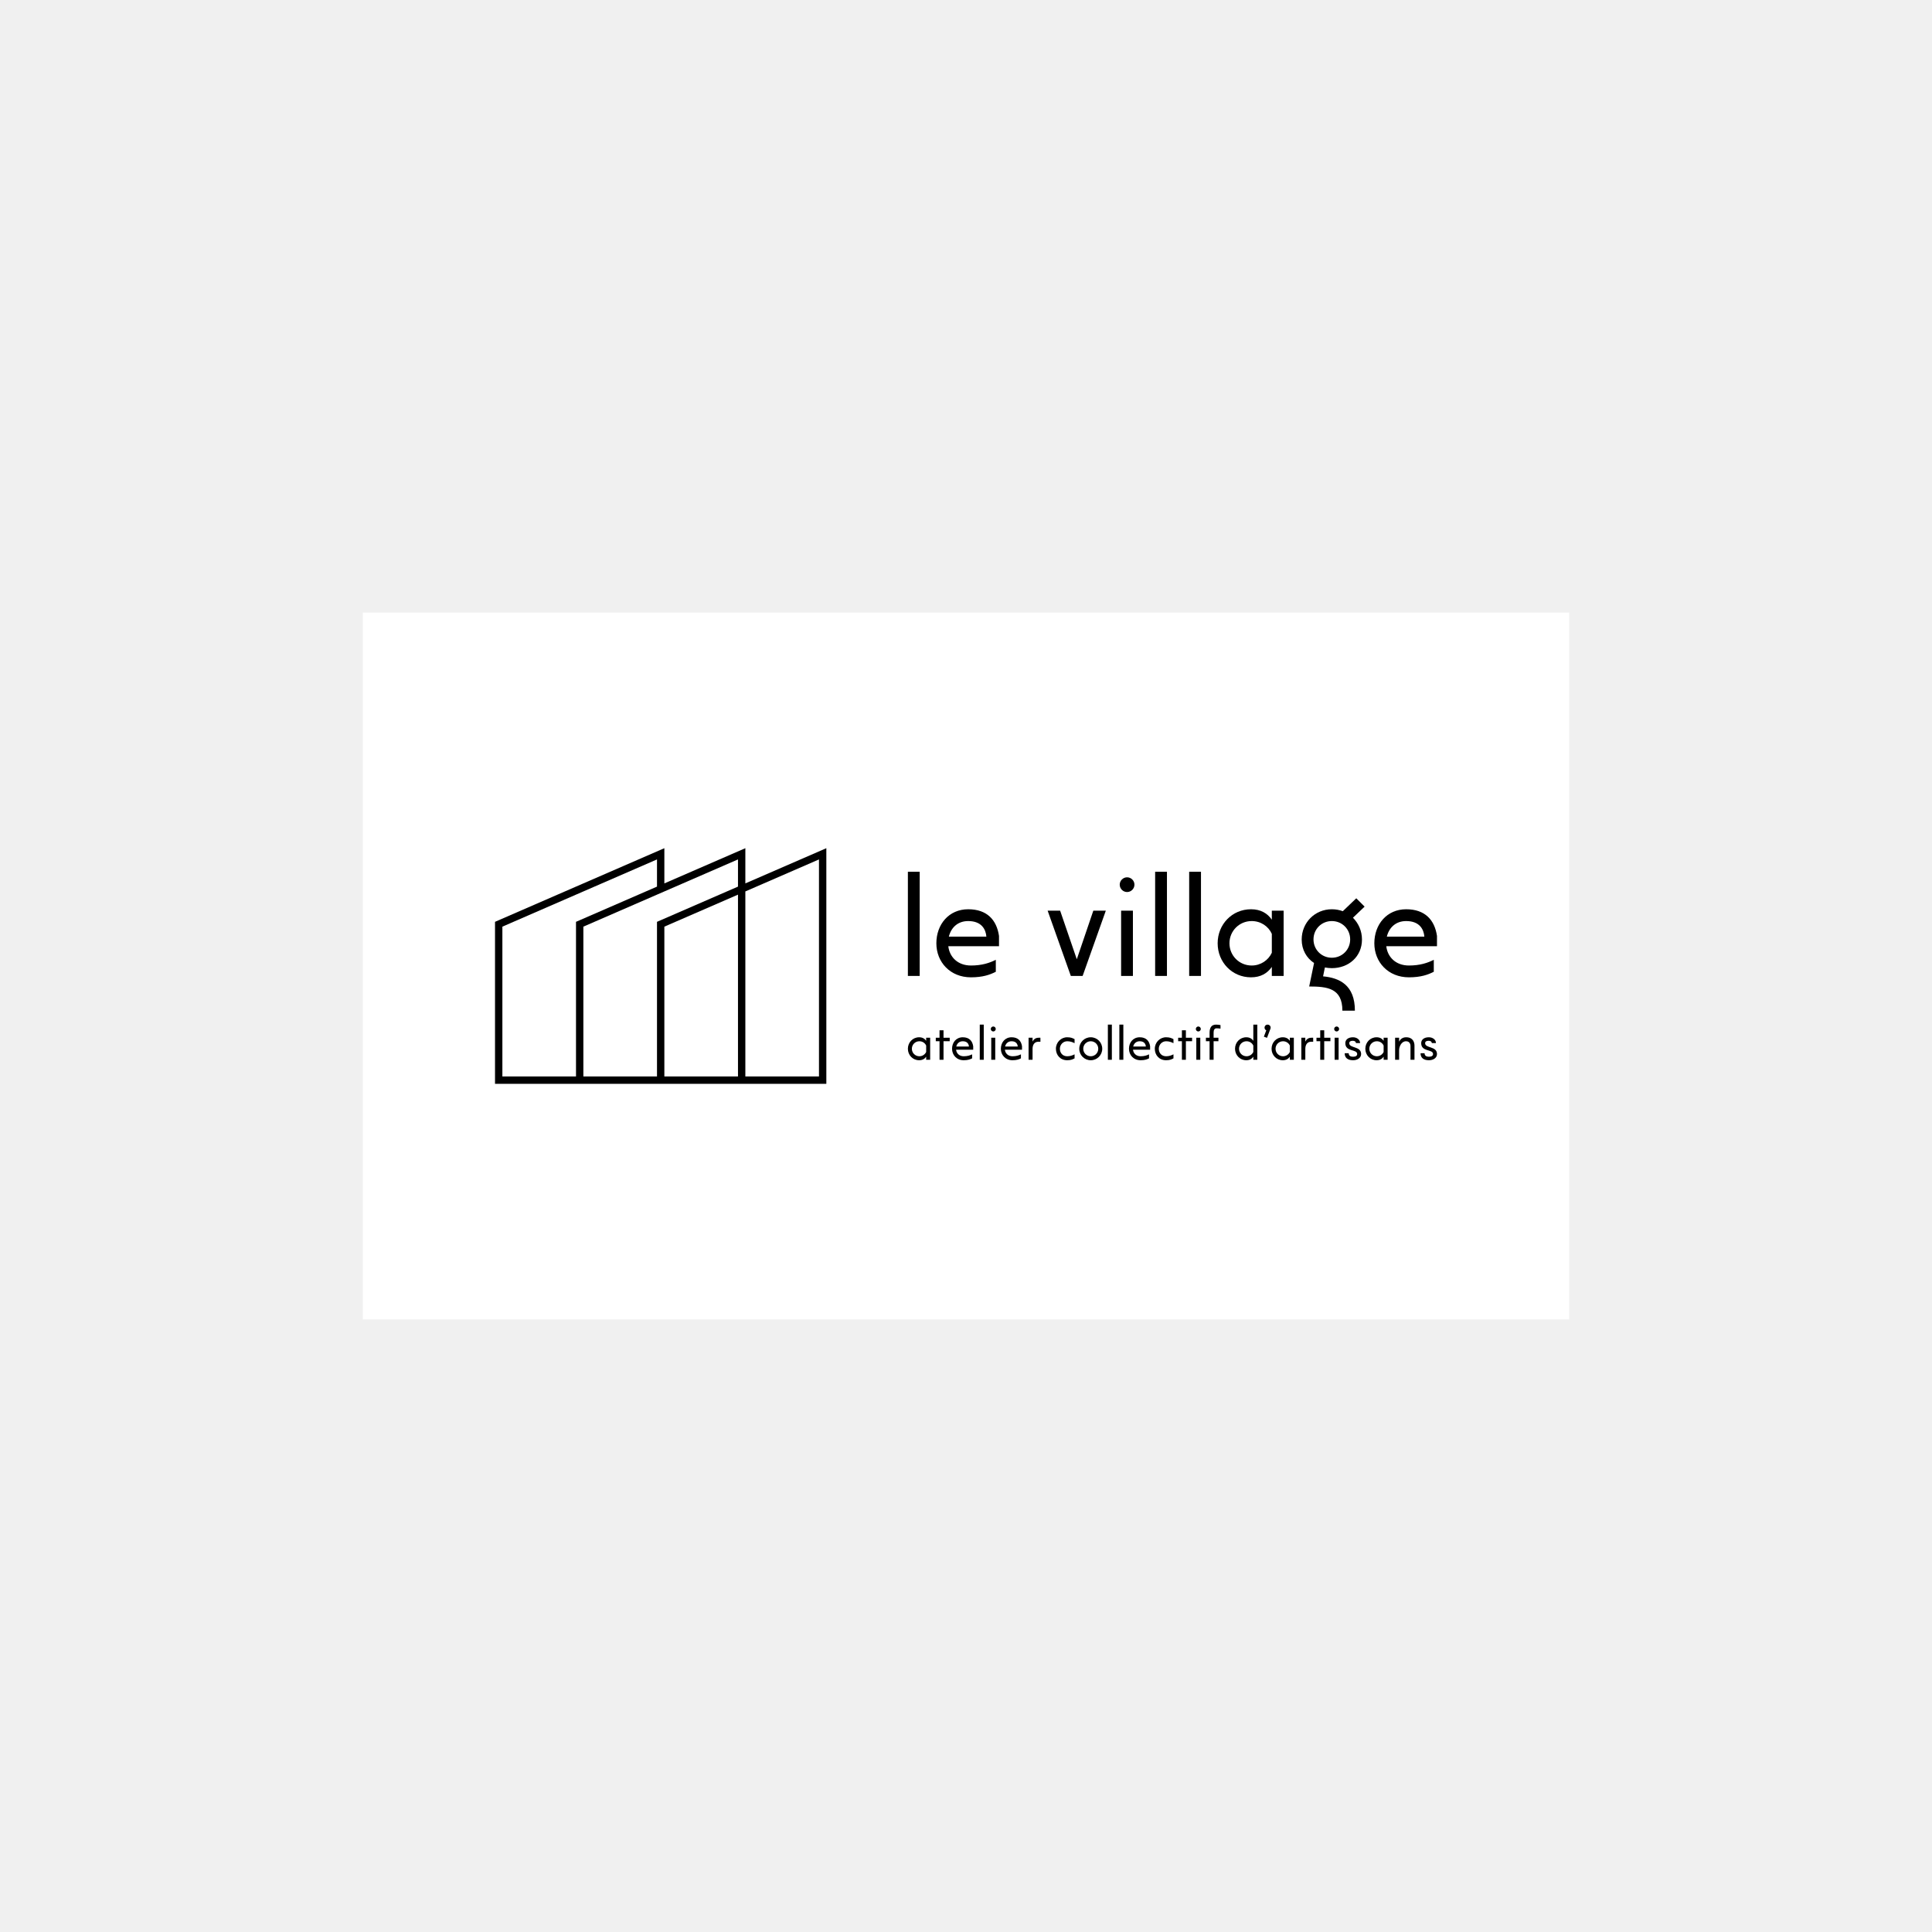
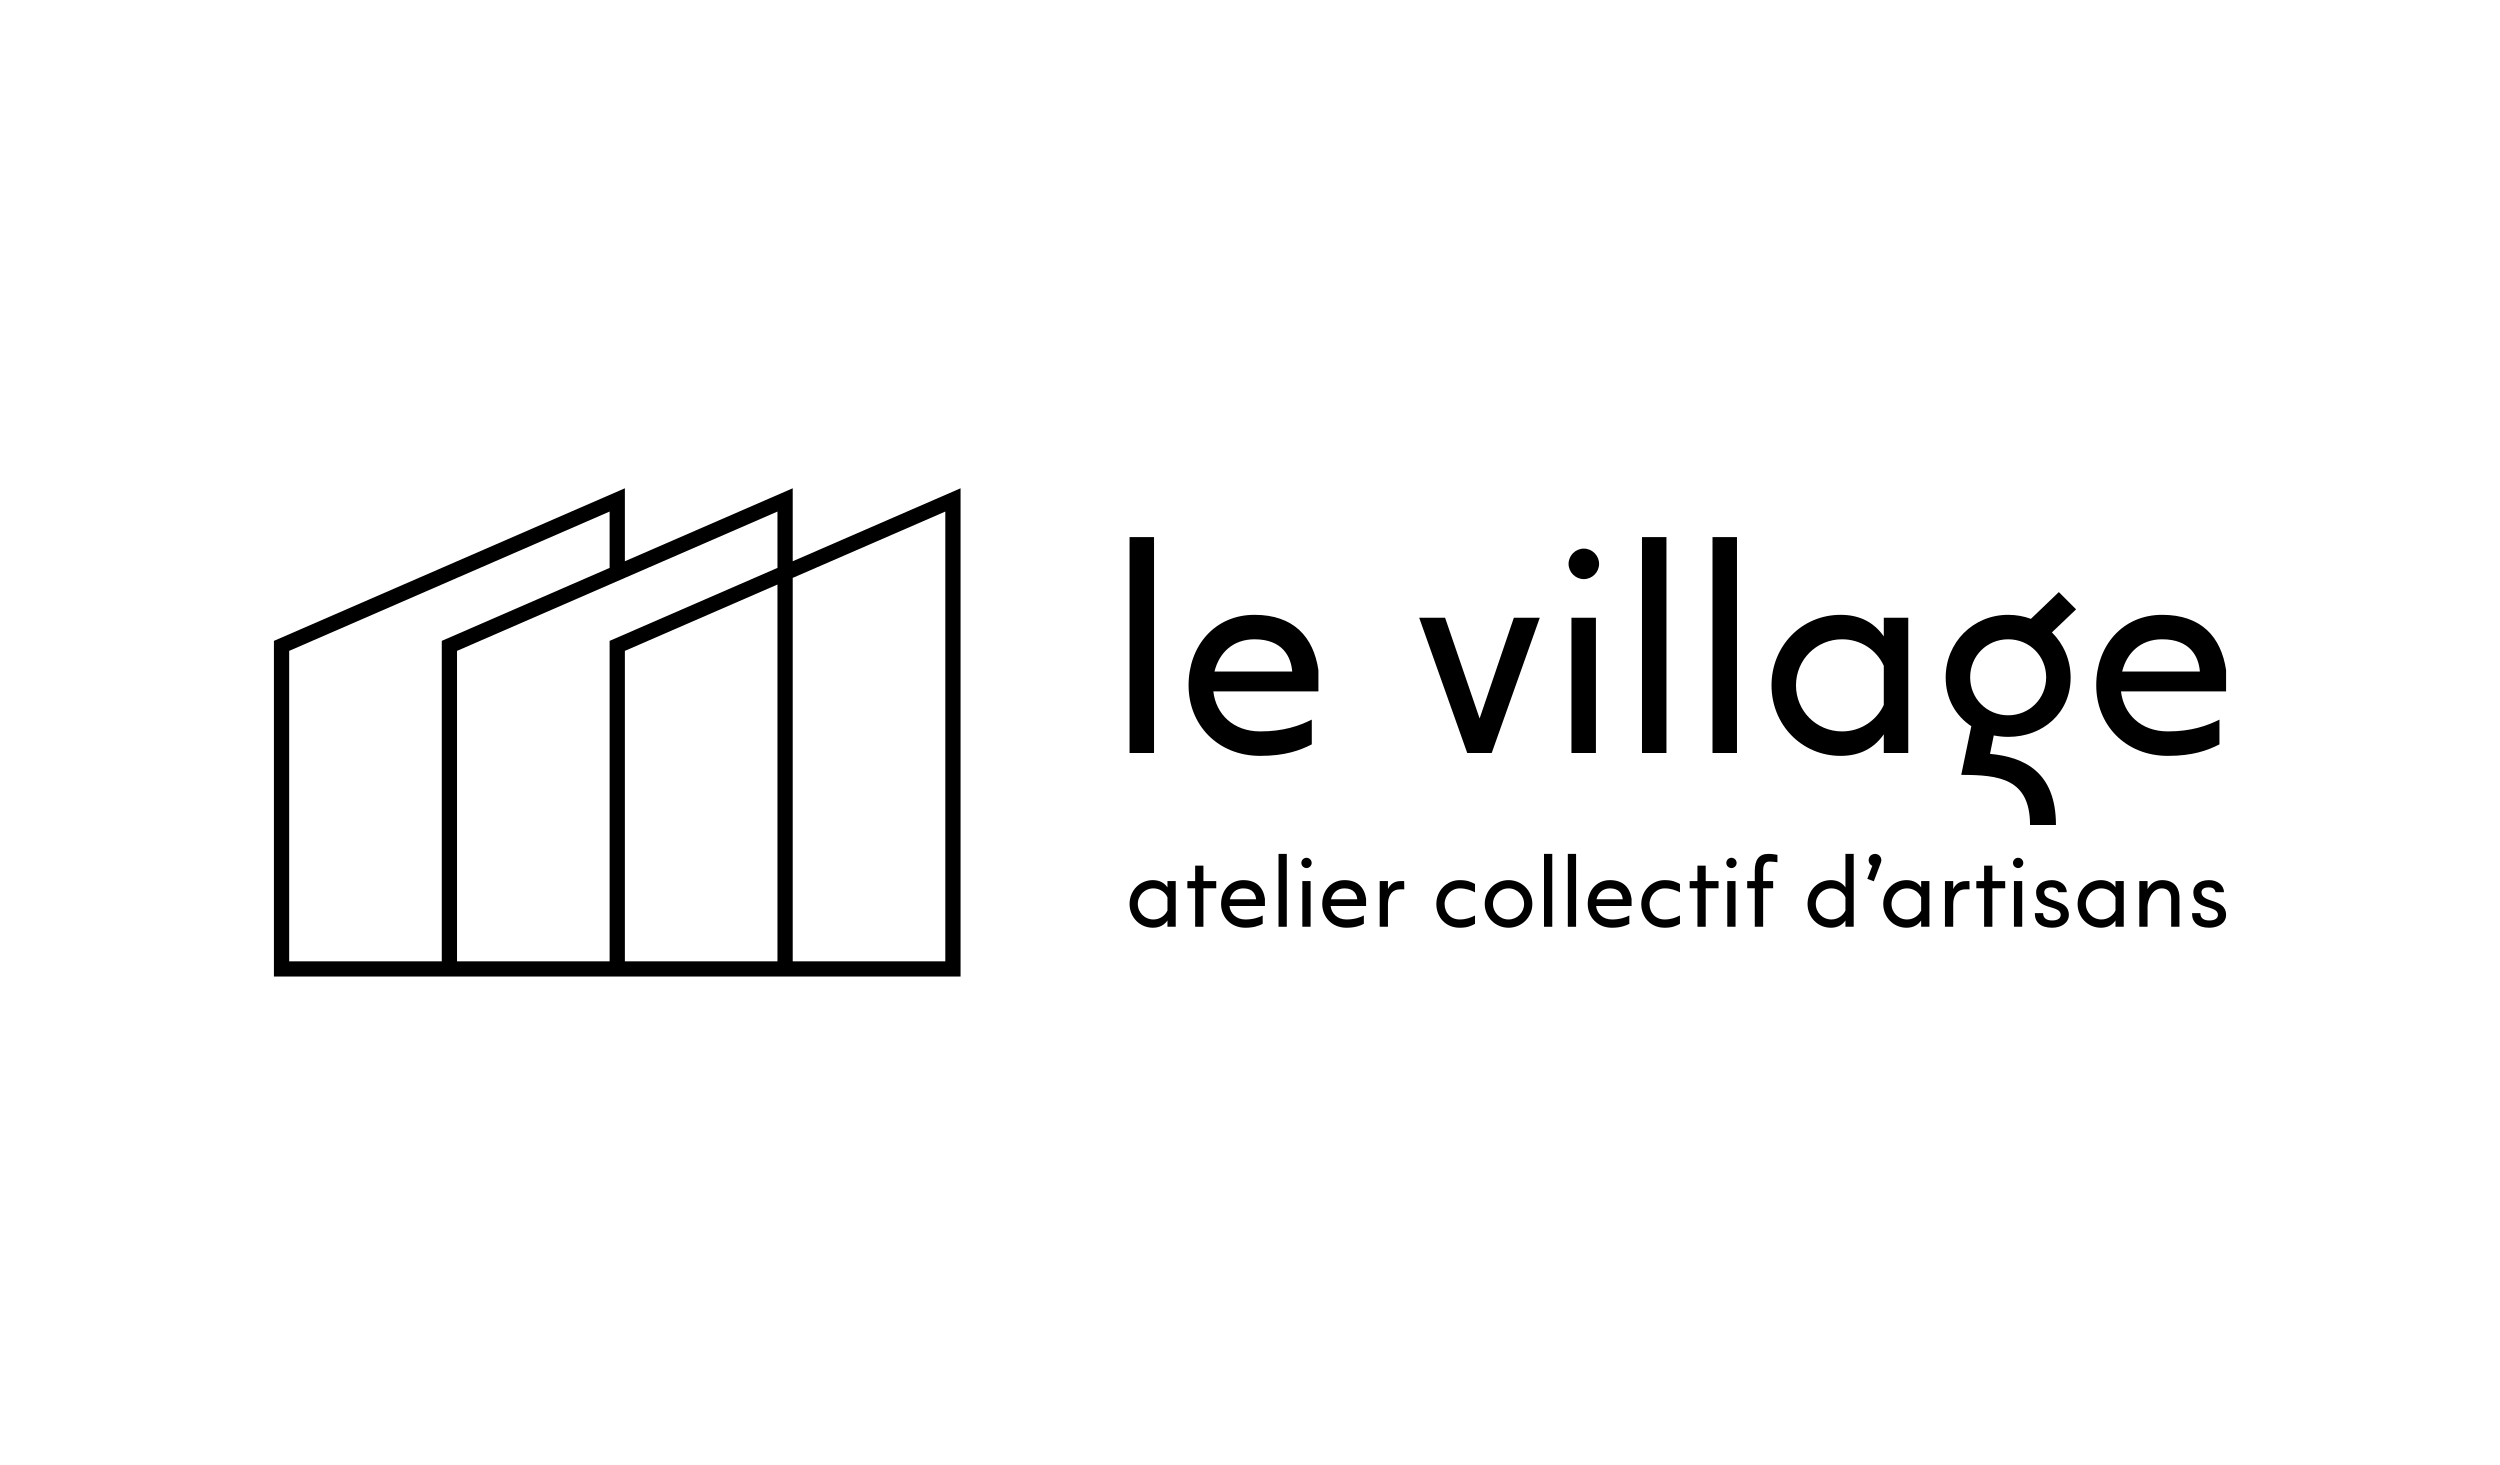
- <svg xmlns="http://www.w3.org/2000/svg" width="100%" height="100%" viewBox="0 0 1640 1640" version="1.1" xml:space="preserve" style="fill-rule:evenodd;clip-rule:evenodd;stroke-linejoin:round;stroke-miterlimit:2;">
-   <g id="banner-wb-light" transform="matrix(1,0,0,1,564,564)">
-     <g id="_1024x600" transform="matrix(2.08634,0,0,1.23343,-300.206,-75.5154)">
-       <rect x="21.188" y="25.551" width="490.812" height="486.449" style="fill:white;" />
-     </g>
-     <g transform="matrix(0.78125,0,0,0.78125,-203.177,115.375)">
-       <g transform="matrix(1.59692,0,0,1.59692,403.236,-458.966)">
-         <g transform="matrix(0.382843,0,0,0.382843,91.9001,-273.495)">
-           <g transform="matrix(83.3333,0,0,83.3333,-44.8651,1926.18)">
-             <path d="M0.04,-0.235C0.04,-0.099 0.144,0.01 0.28,0.01C0.35,0.01 0.398,-0.019 0.43,-0.065L0.43,-0L0.515,-0L0.515,-0.47L0.43,-0.47L0.43,-0.405C0.398,-0.451 0.35,-0.48 0.28,-0.48C0.144,-0.48 0.04,-0.371 0.04,-0.235ZM0.285,-0.395C0.35,-0.395 0.405,-0.358 0.43,-0.303L0.43,-0.167C0.405,-0.113 0.35,-0.075 0.285,-0.075C0.196,-0.075 0.125,-0.146 0.125,-0.235C0.125,-0.324 0.196,-0.395 0.285,-0.395Z" style="fill-rule:nonzero;" />
+ <svg xmlns="http://www.w3.org/2000/svg" width="100%" height="100%" viewBox="0 0 1024 600" version="1.1" xml:space="preserve" style="fill-rule:evenodd;clip-rule:evenodd;stroke-linejoin:round;stroke-miterlimit:2;">
+   <g transform="matrix(1,0,0,1,-308,-520)">
+     <g id="banner-wb-light" transform="matrix(1,0,0,1,564,564)">
+       <g id="_1024x600" transform="matrix(2.08634,0,0,1.23343,-300.206,-75.5154)">
+         <rect x="21.188" y="25.551" width="490.812" height="486.449" style="fill:white;" />
+       </g>
+       <g transform="matrix(0.78125,0,0,0.78125,-203.177,115.375)">
+         <g transform="matrix(1.59692,0,0,1.59692,403.236,-458.966)">
+           <g transform="matrix(0.382843,0,0,0.382843,91.9001,-273.495)">
+             <g transform="matrix(83.3333,0,0,83.3333,-44.8651,1926.18)">
+               <path d="M0.04,-0.235C0.04,-0.099 0.144,0.01 0.28,0.01C0.35,0.01 0.398,-0.019 0.43,-0.065L0.43,-0L0.515,-0L0.515,-0.47L0.43,-0.47L0.43,-0.405C0.398,-0.451 0.35,-0.48 0.28,-0.48C0.144,-0.48 0.04,-0.371 0.04,-0.235ZM0.285,-0.395C0.35,-0.395 0.405,-0.358 0.43,-0.303L0.43,-0.167C0.405,-0.113 0.35,-0.075 0.285,-0.075C0.196,-0.075 0.125,-0.146 0.125,-0.235C0.125,-0.324 0.196,-0.395 0.285,-0.395Z" style="fill-rule:nonzero;" />
+             </g>
+             <g transform="matrix(83.3333,0,0,83.3333,4.71824,1926.18)">
+               <path d="M0.04,-0.47L0.04,-0.396L0.12,-0.396L0.12,-0L0.205,-0L0.205,-0.396L0.337,-0.396L0.337,-0.47L0.205,-0.47L0.205,-0.629L0.12,-0.629L0.12,-0.47L0.04,-0.47Z" style="fill-rule:nonzero;" />
+             </g>
+             <g transform="matrix(83.3333,0,0,83.3333,33.6349,1926.18)">
+               <path d="M0.04,-0.235C0.04,-0.099 0.14,0.01 0.289,0.01C0.375,0.01 0.427,-0.009 0.468,-0.03L0.468,-0.116C0.424,-0.094 0.369,-0.075 0.289,-0.075C0.195,-0.075 0.135,-0.135 0.126,-0.214L0.491,-0.214L0.491,-0.288C0.474,-0.403 0.405,-0.48 0.269,-0.48C0.13,-0.48 0.04,-0.371 0.04,-0.235ZM0.269,-0.395C0.367,-0.395 0.396,-0.334 0.4,-0.283L0.13,-0.283C0.146,-0.348 0.194,-0.395 0.269,-0.395Z" style="fill-rule:nonzero;" />
+             </g>
+             <g transform="matrix(83.3333,0,0,83.3333,79.5516,1926.18)">
+               <rect x="0.08" y="-0.75" width="0.085" height="0.75" style="fill-rule:nonzero;" />
+             </g>
+             <g transform="matrix(83.3333,0,0,83.3333,99.9682,1926.18)">
+               <path d="M0.08,-0L0.165,-0L0.165,-0.47L0.08,-0.47L0.08,-0ZM0.07,-0.657C0.07,-0.628 0.094,-0.604 0.123,-0.604C0.152,-0.604 0.176,-0.628 0.176,-0.657C0.176,-0.686 0.152,-0.71 0.123,-0.71C0.094,-0.71 0.07,-0.686 0.07,-0.657Z" style="fill-rule:nonzero;" />
+             </g>
+             <g transform="matrix(83.3333,0,0,83.3333,120.385,1926.18)">
+               <path d="M0.04,-0.235C0.04,-0.099 0.14,0.01 0.289,0.01C0.375,0.01 0.427,-0.009 0.468,-0.03L0.468,-0.116C0.424,-0.094 0.369,-0.075 0.289,-0.075C0.195,-0.075 0.135,-0.135 0.126,-0.214L0.491,-0.214L0.491,-0.288C0.474,-0.403 0.405,-0.48 0.269,-0.48C0.13,-0.48 0.04,-0.371 0.04,-0.235ZM0.269,-0.395C0.367,-0.395 0.396,-0.334 0.4,-0.283L0.13,-0.283C0.146,-0.348 0.194,-0.395 0.269,-0.395Z" style="fill-rule:nonzero;" />
+             </g>
+             <g transform="matrix(83.3333,0,0,83.3333,166.302,1926.18)">
+               <path d="M0.165,-0L0.165,-0.232C0.165,-0.307 0.195,-0.385 0.292,-0.385L0.333,-0.385L0.332,-0.47L0.295,-0.47C0.226,-0.47 0.187,-0.434 0.165,-0.388L0.165,-0.47L0.08,-0.47L0.08,-0L0.165,-0Z" style="fill-rule:nonzero;" />
+             </g>
+             <g transform="matrix(83.3333,0,0,83.3333,218.218,1926.18)">
+               <path d="M0.28,0.01C0.362,0.01 0.397,-0.009 0.438,-0.03L0.438,-0.116C0.394,-0.094 0.346,-0.075 0.281,-0.075C0.183,-0.075 0.125,-0.146 0.125,-0.235C0.125,-0.324 0.195,-0.395 0.281,-0.395C0.346,-0.395 0.394,-0.376 0.438,-0.354L0.438,-0.44C0.397,-0.461 0.362,-0.48 0.28,-0.48C0.148,-0.48 0.04,-0.371 0.04,-0.235C0.04,-0.099 0.135,0.01 0.28,0.01Z" style="fill-rule:nonzero;" />
+             </g>
+             <g transform="matrix(83.3333,0,0,83.3333,259.718,1926.18)">
+               <path d="M0.04,-0.235C0.04,-0.099 0.149,0.01 0.285,0.01C0.421,0.01 0.53,-0.099 0.53,-0.235C0.53,-0.371 0.421,-0.48 0.285,-0.48C0.149,-0.48 0.04,-0.371 0.04,-0.235ZM0.285,-0.395C0.374,-0.395 0.445,-0.324 0.445,-0.235C0.445,-0.146 0.374,-0.075 0.285,-0.075C0.196,-0.075 0.125,-0.146 0.125,-0.235C0.125,-0.324 0.196,-0.395 0.285,-0.395Z" style="fill-rule:nonzero;" />
+             </g>
+             <g transform="matrix(83.3333,0,0,83.3333,307.218,1926.18)">
+               <rect x="0.08" y="-0.75" width="0.085" height="0.75" style="fill-rule:nonzero;" />
+             </g>
+             <g transform="matrix(83.3333,0,0,83.3333,327.635,1926.18)">
+               <rect x="0.08" y="-0.75" width="0.085" height="0.75" style="fill-rule:nonzero;" />
+             </g>
+             <g transform="matrix(83.3333,0,0,83.3333,348.052,1926.18)">
+               <path d="M0.04,-0.235C0.04,-0.099 0.14,0.01 0.289,0.01C0.375,0.01 0.427,-0.009 0.468,-0.03L0.468,-0.116C0.424,-0.094 0.369,-0.075 0.289,-0.075C0.195,-0.075 0.135,-0.135 0.126,-0.214L0.491,-0.214L0.491,-0.288C0.474,-0.403 0.405,-0.48 0.269,-0.48C0.13,-0.48 0.04,-0.371 0.04,-0.235ZM0.269,-0.395C0.367,-0.395 0.396,-0.334 0.4,-0.283L0.13,-0.283C0.146,-0.348 0.194,-0.395 0.269,-0.395Z" style="fill-rule:nonzero;" />
+             </g>
+             <g transform="matrix(83.3333,0,0,83.3333,393.968,1926.18)">
+               <path d="M0.28,0.01C0.362,0.01 0.397,-0.009 0.438,-0.03L0.438,-0.116C0.394,-0.094 0.346,-0.075 0.281,-0.075C0.183,-0.075 0.125,-0.146 0.125,-0.235C0.125,-0.324 0.195,-0.395 0.281,-0.395C0.346,-0.395 0.394,-0.376 0.438,-0.354L0.438,-0.44C0.397,-0.461 0.362,-0.48 0.28,-0.48C0.148,-0.48 0.04,-0.371 0.04,-0.235C0.04,-0.099 0.135,0.01 0.28,0.01Z" style="fill-rule:nonzero;" />
+             </g>
+             <g transform="matrix(83.3333,0,0,83.3333,435.468,1926.18)">
+               <path d="M0.04,-0.47L0.04,-0.396L0.12,-0.396L0.12,-0L0.205,-0L0.205,-0.396L0.337,-0.396L0.337,-0.47L0.205,-0.47L0.205,-0.629L0.12,-0.629L0.12,-0.47L0.04,-0.47Z" style="fill-rule:nonzero;" />
+             </g>
+             <g transform="matrix(83.3333,0,0,83.3333,464.385,1926.18)">
+               <path d="M0.08,-0L0.165,-0L0.165,-0.47L0.08,-0.47L0.08,-0ZM0.07,-0.657C0.07,-0.628 0.094,-0.604 0.123,-0.604C0.152,-0.604 0.176,-0.628 0.176,-0.657C0.176,-0.686 0.152,-0.71 0.123,-0.71C0.094,-0.71 0.07,-0.686 0.07,-0.657Z" style="fill-rule:nonzero;" />
+             </g>
+             <g transform="matrix(83.3333,0,0,83.3333,484.802,1926.18)">
+               <path d="M0.04,-0.47L0.04,-0.396L0.118,-0.396L0.118,-0L0.204,-0L0.204,-0.396L0.307,-0.396L0.307,-0.47L0.204,-0.47L0.204,-0.58C0.204,-0.64 0.225,-0.671 0.268,-0.671C0.298,-0.671 0.324,-0.667 0.351,-0.664L0.351,-0.74C0.324,-0.745 0.294,-0.75 0.257,-0.75C0.164,-0.75 0.118,-0.692 0.118,-0.576L0.118,-0.47L0.04,-0.47Z" style="fill-rule:nonzero;" />
+             </g>
+             <g transform="matrix(83.3333,0,0,83.3333,536.552,1926.18)">
+               <path d="M0.04,-0.235C0.04,-0.099 0.144,0.01 0.28,0.01C0.35,0.01 0.398,-0.019 0.43,-0.065L0.43,-0L0.515,-0L0.515,-0.75L0.43,-0.75L0.43,-0.405C0.398,-0.451 0.35,-0.48 0.28,-0.48C0.144,-0.48 0.04,-0.371 0.04,-0.235ZM0.285,-0.395C0.35,-0.395 0.405,-0.358 0.43,-0.303L0.43,-0.167C0.405,-0.113 0.35,-0.075 0.285,-0.075C0.196,-0.075 0.125,-0.146 0.125,-0.235C0.125,-0.324 0.196,-0.395 0.285,-0.395Z" style="fill-rule:nonzero;" />
+             </g>
+             <g transform="matrix(83.3333,0,0,83.3333,586.135,1926.18)">
+               <path d="M0.06,-0.493L0.127,-0.468L0.199,-0.659C0.199,-0.66 0.2,-0.661 0.2,-0.662C0.213,-0.696 0.196,-0.734 0.162,-0.746C0.154,-0.749 0.147,-0.75 0.139,-0.75C0.112,-0.75 0.087,-0.734 0.078,-0.708C0.066,-0.676 0.081,-0.641 0.111,-0.627L0.06,-0.493Z" style="fill-rule:nonzero;" />
+             </g>
+             <g transform="matrix(83.3333,0,0,83.3333,601.468,1926.18)">
+               <path d="M0.04,-0.235C0.04,-0.099 0.144,0.01 0.28,0.01C0.35,0.01 0.398,-0.019 0.43,-0.065L0.43,-0L0.515,-0L0.515,-0.47L0.43,-0.47L0.43,-0.405C0.398,-0.451 0.35,-0.48 0.28,-0.48C0.144,-0.48 0.04,-0.371 0.04,-0.235ZM0.285,-0.395C0.35,-0.395 0.405,-0.358 0.43,-0.303L0.43,-0.167C0.405,-0.113 0.35,-0.075 0.285,-0.075C0.196,-0.075 0.125,-0.146 0.125,-0.235C0.125,-0.324 0.196,-0.395 0.285,-0.395Z" style="fill-rule:nonzero;" />
+             </g>
+             <g transform="matrix(83.3333,0,0,83.3333,651.052,1926.18)">
+               <path d="M0.165,-0L0.165,-0.232C0.165,-0.307 0.195,-0.385 0.292,-0.385L0.333,-0.385L0.332,-0.47L0.295,-0.47C0.226,-0.47 0.187,-0.434 0.165,-0.388L0.165,-0.47L0.08,-0.47L0.08,-0L0.165,-0Z" style="fill-rule:nonzero;" />
+             </g>
+             <g transform="matrix(83.3333,0,0,83.3333,681.302,1926.18)">
+               <path d="M0.04,-0.47L0.04,-0.396L0.12,-0.396L0.12,-0L0.205,-0L0.205,-0.396L0.337,-0.396L0.337,-0.47L0.205,-0.47L0.205,-0.629L0.12,-0.629L0.12,-0.47L0.04,-0.47Z" style="fill-rule:nonzero;" />
+             </g>
+             <g transform="matrix(83.3333,0,0,83.3333,710.218,1926.18)">
+               <path d="M0.08,-0L0.165,-0L0.165,-0.47L0.08,-0.47L0.08,-0ZM0.07,-0.657C0.07,-0.628 0.094,-0.604 0.123,-0.604C0.152,-0.604 0.176,-0.628 0.176,-0.657C0.176,-0.686 0.152,-0.71 0.123,-0.71C0.094,-0.71 0.07,-0.686 0.07,-0.657Z" style="fill-rule:nonzero;" />
+             </g>
+             <g transform="matrix(83.3333,0,0,83.3333,730.635,1926.18)">
+               <path d="M0.228,0.01C0.326,0.01 0.4,-0.043 0.4,-0.122C0.4,-0.297 0.147,-0.239 0.147,-0.355C0.147,-0.385 0.171,-0.405 0.22,-0.405C0.262,-0.405 0.286,-0.39 0.291,-0.356L0.378,-0.356C0.378,-0.429 0.309,-0.48 0.226,-0.48C0.121,-0.48 0.063,-0.426 0.063,-0.355C0.063,-0.162 0.316,-0.232 0.316,-0.122C0.316,-0.087 0.286,-0.065 0.228,-0.065C0.175,-0.065 0.136,-0.084 0.135,-0.14L0.05,-0.14C0.048,-0.047 0.109,0.01 0.228,0.01Z" style="fill-rule:nonzero;" />
+             </g>
+             <g transform="matrix(83.3333,0,0,83.3333,768.135,1926.18)">
+               <path d="M0.04,-0.235C0.04,-0.099 0.144,0.01 0.28,0.01C0.35,0.01 0.398,-0.019 0.43,-0.065L0.43,-0L0.515,-0L0.515,-0.47L0.43,-0.47L0.43,-0.405C0.398,-0.451 0.35,-0.48 0.28,-0.48C0.144,-0.48 0.04,-0.371 0.04,-0.235ZM0.285,-0.395C0.35,-0.395 0.405,-0.358 0.43,-0.303L0.43,-0.167C0.405,-0.113 0.35,-0.075 0.285,-0.075C0.196,-0.075 0.125,-0.146 0.125,-0.235C0.125,-0.324 0.196,-0.395 0.285,-0.395Z" style="fill-rule:nonzero;" />
+             </g>
+             <g transform="matrix(83.3333,0,0,83.3333,817.718,1926.18)">
+               <path d="M0.165,-0L0.165,-0.205C0.165,-0.28 0.215,-0.395 0.312,-0.395C0.381,-0.395 0.408,-0.347 0.408,-0.289L0.408,-0L0.493,-0L0.493,-0.302C0.493,-0.372 0.462,-0.48 0.315,-0.48C0.238,-0.48 0.192,-0.439 0.165,-0.387L0.165,-0.47L0.08,-0.47L0.08,-0L0.165,-0Z" style="fill-rule:nonzero;" />
+             </g>
+             <g transform="matrix(83.3333,0,0,83.3333,865.468,1926.18)">
+               <path d="M0.228,0.01C0.326,0.01 0.4,-0.043 0.4,-0.122C0.4,-0.297 0.147,-0.239 0.147,-0.355C0.147,-0.385 0.171,-0.405 0.22,-0.405C0.262,-0.405 0.286,-0.39 0.291,-0.356L0.378,-0.356C0.378,-0.429 0.309,-0.48 0.226,-0.48C0.121,-0.48 0.063,-0.426 0.063,-0.355C0.063,-0.162 0.316,-0.232 0.316,-0.122C0.316,-0.087 0.286,-0.065 0.228,-0.065C0.175,-0.065 0.136,-0.084 0.135,-0.14L0.05,-0.14C0.048,-0.047 0.109,0.01 0.228,0.01Z" style="fill-rule:nonzero;" />
+             </g>
          </g>
-           <g transform="matrix(83.3333,0,0,83.3333,4.71824,1926.18)">
-             <path d="M0.04,-0.47L0.04,-0.396L0.12,-0.396L0.12,-0L0.205,-0L0.205,-0.396L0.337,-0.396L0.337,-0.47L0.205,-0.47L0.205,-0.629L0.12,-0.629L0.12,-0.47L0.04,-0.47Z" style="fill-rule:nonzero;" />
-           </g>
-           <g transform="matrix(83.3333,0,0,83.3333,33.6349,1926.18)">
-             <path d="M0.04,-0.235C0.04,-0.099 0.14,0.01 0.289,0.01C0.375,0.01 0.427,-0.009 0.468,-0.03L0.468,-0.116C0.424,-0.094 0.369,-0.075 0.289,-0.075C0.195,-0.075 0.135,-0.135 0.126,-0.214L0.491,-0.214L0.491,-0.288C0.474,-0.403 0.405,-0.48 0.269,-0.48C0.13,-0.48 0.04,-0.371 0.04,-0.235ZM0.269,-0.395C0.367,-0.395 0.396,-0.334 0.4,-0.283L0.13,-0.283C0.146,-0.348 0.194,-0.395 0.269,-0.395Z" style="fill-rule:nonzero;" />
-           </g>
-           <g transform="matrix(83.3333,0,0,83.3333,79.5516,1926.18)">
-             <rect x="0.08" y="-0.75" width="0.085" height="0.75" style="fill-rule:nonzero;" />
-           </g>
-           <g transform="matrix(83.3333,0,0,83.3333,99.9682,1926.18)">
-             <path d="M0.08,-0L0.165,-0L0.165,-0.47L0.08,-0.47L0.08,-0ZM0.07,-0.657C0.07,-0.628 0.094,-0.604 0.123,-0.604C0.152,-0.604 0.176,-0.628 0.176,-0.657C0.176,-0.686 0.152,-0.71 0.123,-0.71C0.094,-0.71 0.07,-0.686 0.07,-0.657Z" style="fill-rule:nonzero;" />
-           </g>
-           <g transform="matrix(83.3333,0,0,83.3333,120.385,1926.18)">
-             <path d="M0.04,-0.235C0.04,-0.099 0.14,0.01 0.289,0.01C0.375,0.01 0.427,-0.009 0.468,-0.03L0.468,-0.116C0.424,-0.094 0.369,-0.075 0.289,-0.075C0.195,-0.075 0.135,-0.135 0.126,-0.214L0.491,-0.214L0.491,-0.288C0.474,-0.403 0.405,-0.48 0.269,-0.48C0.13,-0.48 0.04,-0.371 0.04,-0.235ZM0.269,-0.395C0.367,-0.395 0.396,-0.334 0.4,-0.283L0.13,-0.283C0.146,-0.348 0.194,-0.395 0.269,-0.395Z" style="fill-rule:nonzero;" />
-           </g>
-           <g transform="matrix(83.3333,0,0,83.3333,166.302,1926.18)">
-             <path d="M0.165,-0L0.165,-0.232C0.165,-0.307 0.195,-0.385 0.292,-0.385L0.333,-0.385L0.332,-0.47L0.295,-0.47C0.226,-0.47 0.187,-0.434 0.165,-0.388L0.165,-0.47L0.08,-0.47L0.08,-0L0.165,-0Z" style="fill-rule:nonzero;" />
-           </g>
-           <g transform="matrix(83.3333,0,0,83.3333,218.218,1926.18)">
-             <path d="M0.28,0.01C0.362,0.01 0.397,-0.009 0.438,-0.03L0.438,-0.116C0.394,-0.094 0.346,-0.075 0.281,-0.075C0.183,-0.075 0.125,-0.146 0.125,-0.235C0.125,-0.324 0.195,-0.395 0.281,-0.395C0.346,-0.395 0.394,-0.376 0.438,-0.354L0.438,-0.44C0.397,-0.461 0.362,-0.48 0.28,-0.48C0.148,-0.48 0.04,-0.371 0.04,-0.235C0.04,-0.099 0.135,0.01 0.28,0.01Z" style="fill-rule:nonzero;" />
-           </g>
-           <g transform="matrix(83.3333,0,0,83.3333,259.718,1926.18)">
-             <path d="M0.04,-0.235C0.04,-0.099 0.149,0.01 0.285,0.01C0.421,0.01 0.53,-0.099 0.53,-0.235C0.53,-0.371 0.421,-0.48 0.285,-0.48C0.149,-0.48 0.04,-0.371 0.04,-0.235ZM0.285,-0.395C0.374,-0.395 0.445,-0.324 0.445,-0.235C0.445,-0.146 0.374,-0.075 0.285,-0.075C0.196,-0.075 0.125,-0.146 0.125,-0.235C0.125,-0.324 0.196,-0.395 0.285,-0.395Z" style="fill-rule:nonzero;" />
-           </g>
-           <g transform="matrix(83.3333,0,0,83.3333,307.218,1926.18)">
-             <rect x="0.08" y="-0.75" width="0.085" height="0.75" style="fill-rule:nonzero;" />
-           </g>
-           <g transform="matrix(83.3333,0,0,83.3333,327.635,1926.18)">
-             <rect x="0.08" y="-0.75" width="0.085" height="0.75" style="fill-rule:nonzero;" />
-           </g>
-           <g transform="matrix(83.3333,0,0,83.3333,348.052,1926.18)">
-             <path d="M0.04,-0.235C0.04,-0.099 0.14,0.01 0.289,0.01C0.375,0.01 0.427,-0.009 0.468,-0.03L0.468,-0.116C0.424,-0.094 0.369,-0.075 0.289,-0.075C0.195,-0.075 0.135,-0.135 0.126,-0.214L0.491,-0.214L0.491,-0.288C0.474,-0.403 0.405,-0.48 0.269,-0.48C0.13,-0.48 0.04,-0.371 0.04,-0.235ZM0.269,-0.395C0.367,-0.395 0.396,-0.334 0.4,-0.283L0.13,-0.283C0.146,-0.348 0.194,-0.395 0.269,-0.395Z" style="fill-rule:nonzero;" />
-           </g>
-           <g transform="matrix(83.3333,0,0,83.3333,393.968,1926.18)">
-             <path d="M0.28,0.01C0.362,0.01 0.397,-0.009 0.438,-0.03L0.438,-0.116C0.394,-0.094 0.346,-0.075 0.281,-0.075C0.183,-0.075 0.125,-0.146 0.125,-0.235C0.125,-0.324 0.195,-0.395 0.281,-0.395C0.346,-0.395 0.394,-0.376 0.438,-0.354L0.438,-0.44C0.397,-0.461 0.362,-0.48 0.28,-0.48C0.148,-0.48 0.04,-0.371 0.04,-0.235C0.04,-0.099 0.135,0.01 0.28,0.01Z" style="fill-rule:nonzero;" />
-           </g>
-           <g transform="matrix(83.3333,0,0,83.3333,435.468,1926.18)">
-             <path d="M0.04,-0.47L0.04,-0.396L0.12,-0.396L0.12,-0L0.205,-0L0.205,-0.396L0.337,-0.396L0.337,-0.47L0.205,-0.47L0.205,-0.629L0.12,-0.629L0.12,-0.47L0.04,-0.47Z" style="fill-rule:nonzero;" />
-           </g>
-           <g transform="matrix(83.3333,0,0,83.3333,464.385,1926.18)">
-             <path d="M0.08,-0L0.165,-0L0.165,-0.47L0.08,-0.47L0.08,-0ZM0.07,-0.657C0.07,-0.628 0.094,-0.604 0.123,-0.604C0.152,-0.604 0.176,-0.628 0.176,-0.657C0.176,-0.686 0.152,-0.71 0.123,-0.71C0.094,-0.71 0.07,-0.686 0.07,-0.657Z" style="fill-rule:nonzero;" />
-           </g>
-           <g transform="matrix(83.3333,0,0,83.3333,484.802,1926.18)">
-             <path d="M0.04,-0.47L0.04,-0.396L0.118,-0.396L0.118,-0L0.204,-0L0.204,-0.396L0.307,-0.396L0.307,-0.47L0.204,-0.47L0.204,-0.58C0.204,-0.64 0.225,-0.671 0.268,-0.671C0.298,-0.671 0.324,-0.667 0.351,-0.664L0.351,-0.74C0.324,-0.745 0.294,-0.75 0.257,-0.75C0.164,-0.75 0.118,-0.692 0.118,-0.576L0.118,-0.47L0.04,-0.47Z" style="fill-rule:nonzero;" />
-           </g>
-           <g transform="matrix(83.3333,0,0,83.3333,536.552,1926.18)">
-             <path d="M0.04,-0.235C0.04,-0.099 0.144,0.01 0.28,0.01C0.35,0.01 0.398,-0.019 0.43,-0.065L0.43,-0L0.515,-0L0.515,-0.75L0.43,-0.75L0.43,-0.405C0.398,-0.451 0.35,-0.48 0.28,-0.48C0.144,-0.48 0.04,-0.371 0.04,-0.235ZM0.285,-0.395C0.35,-0.395 0.405,-0.358 0.43,-0.303L0.43,-0.167C0.405,-0.113 0.35,-0.075 0.285,-0.075C0.196,-0.075 0.125,-0.146 0.125,-0.235C0.125,-0.324 0.196,-0.395 0.285,-0.395Z" style="fill-rule:nonzero;" />
-           </g>
-           <g transform="matrix(83.3333,0,0,83.3333,586.135,1926.18)">
-             <path d="M0.06,-0.493L0.127,-0.468L0.199,-0.659C0.199,-0.66 0.2,-0.661 0.2,-0.662C0.213,-0.696 0.196,-0.734 0.162,-0.746C0.154,-0.749 0.147,-0.75 0.139,-0.75C0.112,-0.75 0.087,-0.734 0.078,-0.708C0.066,-0.676 0.081,-0.641 0.111,-0.627L0.06,-0.493Z" style="fill-rule:nonzero;" />
-           </g>
-           <g transform="matrix(83.3333,0,0,83.3333,601.468,1926.18)">
-             <path d="M0.04,-0.235C0.04,-0.099 0.144,0.01 0.28,0.01C0.35,0.01 0.398,-0.019 0.43,-0.065L0.43,-0L0.515,-0L0.515,-0.47L0.43,-0.47L0.43,-0.405C0.398,-0.451 0.35,-0.48 0.28,-0.48C0.144,-0.48 0.04,-0.371 0.04,-0.235ZM0.285,-0.395C0.35,-0.395 0.405,-0.358 0.43,-0.303L0.43,-0.167C0.405,-0.113 0.35,-0.075 0.285,-0.075C0.196,-0.075 0.125,-0.146 0.125,-0.235C0.125,-0.324 0.196,-0.395 0.285,-0.395Z" style="fill-rule:nonzero;" />
-           </g>
-           <g transform="matrix(83.3333,0,0,83.3333,651.052,1926.18)">
-             <path d="M0.165,-0L0.165,-0.232C0.165,-0.307 0.195,-0.385 0.292,-0.385L0.333,-0.385L0.332,-0.47L0.295,-0.47C0.226,-0.47 0.187,-0.434 0.165,-0.388L0.165,-0.47L0.08,-0.47L0.08,-0L0.165,-0Z" style="fill-rule:nonzero;" />
-           </g>
-           <g transform="matrix(83.3333,0,0,83.3333,681.302,1926.18)">
-             <path d="M0.04,-0.47L0.04,-0.396L0.12,-0.396L0.12,-0L0.205,-0L0.205,-0.396L0.337,-0.396L0.337,-0.47L0.205,-0.47L0.205,-0.629L0.12,-0.629L0.12,-0.47L0.04,-0.47Z" style="fill-rule:nonzero;" />
-           </g>
-           <g transform="matrix(83.3333,0,0,83.3333,710.218,1926.18)">
-             <path d="M0.08,-0L0.165,-0L0.165,-0.47L0.08,-0.47L0.08,-0ZM0.07,-0.657C0.07,-0.628 0.094,-0.604 0.123,-0.604C0.152,-0.604 0.176,-0.628 0.176,-0.657C0.176,-0.686 0.152,-0.71 0.123,-0.71C0.094,-0.71 0.07,-0.686 0.07,-0.657Z" style="fill-rule:nonzero;" />
-           </g>
-           <g transform="matrix(83.3333,0,0,83.3333,730.635,1926.18)">
-             <path d="M0.228,0.01C0.326,0.01 0.4,-0.043 0.4,-0.122C0.4,-0.297 0.147,-0.239 0.147,-0.355C0.147,-0.385 0.171,-0.405 0.22,-0.405C0.262,-0.405 0.286,-0.39 0.291,-0.356L0.378,-0.356C0.378,-0.429 0.309,-0.48 0.226,-0.48C0.121,-0.48 0.063,-0.426 0.063,-0.355C0.063,-0.162 0.316,-0.232 0.316,-0.122C0.316,-0.087 0.286,-0.065 0.228,-0.065C0.175,-0.065 0.136,-0.084 0.135,-0.14L0.05,-0.14C0.048,-0.047 0.109,0.01 0.228,0.01Z" style="fill-rule:nonzero;" />
-           </g>
-           <g transform="matrix(83.3333,0,0,83.3333,768.135,1926.18)">
-             <path d="M0.04,-0.235C0.04,-0.099 0.144,0.01 0.28,0.01C0.35,0.01 0.398,-0.019 0.43,-0.065L0.43,-0L0.515,-0L0.515,-0.47L0.43,-0.47L0.43,-0.405C0.398,-0.451 0.35,-0.48 0.28,-0.48C0.144,-0.48 0.04,-0.371 0.04,-0.235ZM0.285,-0.395C0.35,-0.395 0.405,-0.358 0.43,-0.303L0.43,-0.167C0.405,-0.113 0.35,-0.075 0.285,-0.075C0.196,-0.075 0.125,-0.146 0.125,-0.235C0.125,-0.324 0.196,-0.395 0.285,-0.395Z" style="fill-rule:nonzero;" />
-           </g>
-           <g transform="matrix(83.3333,0,0,83.3333,817.718,1926.18)">
-             <path d="M0.165,-0L0.165,-0.205C0.165,-0.28 0.215,-0.395 0.312,-0.395C0.381,-0.395 0.408,-0.347 0.408,-0.289L0.408,-0L0.493,-0L0.493,-0.302C0.493,-0.372 0.462,-0.48 0.315,-0.48C0.238,-0.48 0.192,-0.439 0.165,-0.387L0.165,-0.47L0.08,-0.47L0.08,-0L0.165,-0Z" style="fill-rule:nonzero;" />
-           </g>
-           <g transform="matrix(83.3333,0,0,83.3333,865.468,1926.18)">
-             <path d="M0.228,0.01C0.326,0.01 0.4,-0.043 0.4,-0.122C0.4,-0.297 0.147,-0.239 0.147,-0.355C0.147,-0.385 0.171,-0.405 0.22,-0.405C0.262,-0.405 0.286,-0.39 0.291,-0.356L0.378,-0.356C0.378,-0.429 0.309,-0.48 0.226,-0.48C0.121,-0.48 0.063,-0.426 0.063,-0.355C0.063,-0.162 0.316,-0.232 0.316,-0.122C0.316,-0.087 0.286,-0.065 0.228,-0.065C0.175,-0.065 0.136,-0.084 0.135,-0.14L0.05,-0.14C0.048,-0.047 0.109,0.01 0.228,0.01Z" style="fill-rule:nonzero;" />
+           <g transform="matrix(1.89026,0,0,1.89026,-553.799,-1785.82)">
+             <g transform="matrix(50,0,0,50,329.181,1160)">
+               <rect x="0.08" y="-0.75" width="0.085" height="0.75" style="fill-rule:nonzero;" />
+             </g>
+             <g transform="matrix(50,0,0,50,341.431,1160)">
+               <path d="M0.04,-0.235C0.04,-0.099 0.14,0.01 0.289,0.01C0.375,0.01 0.427,-0.009 0.468,-0.03L0.468,-0.116C0.424,-0.094 0.369,-0.075 0.289,-0.075C0.195,-0.075 0.135,-0.135 0.126,-0.214L0.491,-0.214L0.491,-0.288C0.474,-0.403 0.405,-0.48 0.269,-0.48C0.13,-0.48 0.04,-0.371 0.04,-0.235ZM0.269,-0.395C0.367,-0.395 0.396,-0.334 0.4,-0.283L0.13,-0.283C0.146,-0.348 0.194,-0.395 0.269,-0.395Z" style="fill-rule:nonzero;" />
+             </g>
+             <g transform="matrix(50,0,0,50,381.981,1160)">
+               <path d="M0.03,-0.47L0.197,-0L0.282,-0L0.449,-0.47L0.359,-0.47L0.24,-0.12L0.12,-0.47L0.03,-0.47Z" style="fill-rule:nonzero;" />
+             </g>
+             <g transform="matrix(50,0,0,50,405.931,1160)">
+               <path d="M0.08,-0L0.165,-0L0.165,-0.47L0.08,-0.47L0.08,-0ZM0.07,-0.657C0.07,-0.628 0.094,-0.604 0.123,-0.604C0.152,-0.604 0.176,-0.628 0.176,-0.657C0.176,-0.686 0.152,-0.71 0.123,-0.71C0.094,-0.71 0.07,-0.686 0.07,-0.657Z" style="fill-rule:nonzero;" />
+             </g>
+             <g transform="matrix(50,0,0,50,418.181,1160)">
+               <rect x="0.08" y="-0.75" width="0.085" height="0.75" style="fill-rule:nonzero;" />
+             </g>
+             <g transform="matrix(50,0,0,50,430.431,1160)">
+               <rect x="0.08" y="-0.75" width="0.085" height="0.75" style="fill-rule:nonzero;" />
+             </g>
+             <g transform="matrix(50,0,0,50,442.681,1160)">
+               <path d="M0.04,-0.235C0.04,-0.099 0.144,0.01 0.28,0.01C0.35,0.01 0.398,-0.019 0.43,-0.065L0.43,-0L0.515,-0L0.515,-0.47L0.43,-0.47L0.43,-0.405C0.398,-0.451 0.35,-0.48 0.28,-0.48C0.144,-0.48 0.04,-0.371 0.04,-0.235ZM0.285,-0.395C0.35,-0.395 0.405,-0.358 0.43,-0.303L0.43,-0.167C0.405,-0.113 0.35,-0.075 0.285,-0.075C0.196,-0.075 0.125,-0.146 0.125,-0.235C0.125,-0.324 0.196,-0.395 0.285,-0.395Z" style="fill-rule:nonzero;" />
+             </g>
+             <g transform="matrix(50,0,0,50,472.431,1160)">
+               <path d="M0.139,-0.093L0.104,0.076C0.234,0.076 0.343,0.088 0.343,0.25L0.433,0.25C0.433,0.066 0.323,0.014 0.204,0.003L0.217,-0.061C0.233,-0.058 0.25,-0.056 0.267,-0.056C0.389,-0.056 0.484,-0.14 0.484,-0.262C0.484,-0.324 0.459,-0.379 0.419,-0.419L0.503,-0.499L0.443,-0.559L0.346,-0.466C0.322,-0.475 0.295,-0.48 0.267,-0.48C0.145,-0.48 0.05,-0.384 0.05,-0.262C0.05,-0.188 0.085,-0.129 0.139,-0.093ZM0.135,-0.263C0.135,-0.337 0.193,-0.395 0.267,-0.395C0.341,-0.395 0.399,-0.337 0.399,-0.263C0.399,-0.189 0.341,-0.131 0.267,-0.131C0.193,-0.131 0.135,-0.189 0.135,-0.263Z" style="fill-rule:nonzero;" />
+             </g>
+             <g transform="matrix(50,0,0,50,499.081,1160)">
+               <path d="M0.04,-0.235C0.04,-0.099 0.14,0.01 0.289,0.01C0.375,0.01 0.427,-0.009 0.468,-0.03L0.468,-0.116C0.424,-0.094 0.369,-0.075 0.289,-0.075C0.195,-0.075 0.135,-0.135 0.126,-0.214L0.491,-0.214L0.491,-0.288C0.474,-0.403 0.405,-0.48 0.269,-0.48C0.13,-0.48 0.04,-0.371 0.04,-0.235ZM0.269,-0.395C0.367,-0.395 0.396,-0.334 0.4,-0.283L0.13,-0.283C0.146,-0.348 0.194,-0.395 0.269,-0.395Z" style="fill-rule:nonzero;" />
+             </g>
          </g>
        </g>
-         <g transform="matrix(1.89026,0,0,1.89026,-553.799,-1785.82)">
-           <g transform="matrix(50,0,0,50,329.181,1160)">
-             <rect x="0.08" y="-0.75" width="0.085" height="0.75" style="fill-rule:nonzero;" />
-           </g>
-           <g transform="matrix(50,0,0,50,341.431,1160)">
-             <path d="M0.04,-0.235C0.04,-0.099 0.14,0.01 0.289,0.01C0.375,0.01 0.427,-0.009 0.468,-0.03L0.468,-0.116C0.424,-0.094 0.369,-0.075 0.289,-0.075C0.195,-0.075 0.135,-0.135 0.126,-0.214L0.491,-0.214L0.491,-0.288C0.474,-0.403 0.405,-0.48 0.269,-0.48C0.13,-0.48 0.04,-0.371 0.04,-0.235ZM0.269,-0.395C0.367,-0.395 0.396,-0.334 0.4,-0.283L0.13,-0.283C0.146,-0.348 0.194,-0.395 0.269,-0.395Z" style="fill-rule:nonzero;" />
-           </g>
-           <g transform="matrix(50,0,0,50,381.981,1160)">
-             <path d="M0.03,-0.47L0.197,-0L0.282,-0L0.449,-0.47L0.359,-0.47L0.24,-0.12L0.12,-0.47L0.03,-0.47Z" style="fill-rule:nonzero;" />
-           </g>
-           <g transform="matrix(50,0,0,50,405.931,1160)">
-             <path d="M0.08,-0L0.165,-0L0.165,-0.47L0.08,-0.47L0.08,-0ZM0.07,-0.657C0.07,-0.628 0.094,-0.604 0.123,-0.604C0.152,-0.604 0.176,-0.628 0.176,-0.657C0.176,-0.686 0.152,-0.71 0.123,-0.71C0.094,-0.71 0.07,-0.686 0.07,-0.657Z" style="fill-rule:nonzero;" />
-           </g>
-           <g transform="matrix(50,0,0,50,418.181,1160)">
-             <rect x="0.08" y="-0.75" width="0.085" height="0.75" style="fill-rule:nonzero;" />
-           </g>
-           <g transform="matrix(50,0,0,50,430.431,1160)">
-             <rect x="0.08" y="-0.75" width="0.085" height="0.75" style="fill-rule:nonzero;" />
-           </g>
-           <g transform="matrix(50,0,0,50,442.681,1160)">
-             <path d="M0.04,-0.235C0.04,-0.099 0.144,0.01 0.28,0.01C0.35,0.01 0.398,-0.019 0.43,-0.065L0.43,-0L0.515,-0L0.515,-0.47L0.43,-0.47L0.43,-0.405C0.398,-0.451 0.35,-0.48 0.28,-0.48C0.144,-0.48 0.04,-0.371 0.04,-0.235ZM0.285,-0.395C0.35,-0.395 0.405,-0.358 0.43,-0.303L0.43,-0.167C0.405,-0.113 0.35,-0.075 0.285,-0.075C0.196,-0.075 0.125,-0.146 0.125,-0.235C0.125,-0.324 0.196,-0.395 0.285,-0.395Z" style="fill-rule:nonzero;" />
-           </g>
-           <g transform="matrix(50,0,0,50,472.431,1160)">
-             <path d="M0.139,-0.093L0.104,0.076C0.234,0.076 0.343,0.088 0.343,0.25L0.433,0.25C0.433,0.066 0.323,0.014 0.204,0.003L0.217,-0.061C0.233,-0.058 0.25,-0.056 0.267,-0.056C0.389,-0.056 0.484,-0.14 0.484,-0.262C0.484,-0.324 0.459,-0.379 0.419,-0.419L0.503,-0.499L0.443,-0.559L0.346,-0.466C0.322,-0.475 0.295,-0.48 0.267,-0.48C0.145,-0.48 0.05,-0.384 0.05,-0.262C0.05,-0.188 0.085,-0.129 0.139,-0.093ZM0.135,-0.263C0.135,-0.337 0.193,-0.395 0.267,-0.395C0.341,-0.395 0.399,-0.337 0.399,-0.263C0.399,-0.189 0.341,-0.131 0.267,-0.131C0.193,-0.131 0.135,-0.189 0.135,-0.263Z" style="fill-rule:nonzero;" />
-           </g>
-           <g transform="matrix(50,0,0,50,499.081,1160)">
-             <path d="M0.04,-0.235C0.04,-0.099 0.14,0.01 0.289,0.01C0.375,0.01 0.427,-0.009 0.468,-0.03L0.468,-0.116C0.424,-0.094 0.369,-0.075 0.289,-0.075C0.195,-0.075 0.135,-0.135 0.126,-0.214L0.491,-0.214L0.491,-0.288C0.474,-0.403 0.405,-0.48 0.269,-0.48C0.13,-0.48 0.04,-0.371 0.04,-0.235ZM0.269,-0.395C0.367,-0.395 0.396,-0.334 0.4,-0.283L0.13,-0.283C0.146,-0.348 0.194,-0.395 0.269,-0.395Z" style="fill-rule:nonzero;" />
-           </g>
+         <g transform="matrix(1.28,0,0,1.28,-461.853,-869.6)">
+           <path d="M632.698,749.891L701.448,720L701.448,920L420.198,920L420.198,782.5L563.948,720L563.948,749.891L632.698,720L632.698,749.891ZM557.698,752.609L488.948,782.5L488.948,913.75L426.448,913.75L426.448,786.598C470.198,767.576 513.948,748.554 557.698,729.533L557.698,752.609ZM626.448,752.609L557.698,782.5L557.698,913.75L495.198,913.75L495.198,786.598C538.948,767.576 582.698,748.554 626.448,729.533L626.448,752.609ZM632.698,756.706L695.198,729.533L695.198,913.75L632.698,913.75L632.698,756.706ZM563.948,786.598L563.948,913.75L626.448,913.75L626.448,759.424C605.614,768.482 584.781,777.54 563.948,786.598Z" />
        </g>
-       </g>
-       <g transform="matrix(1.28,0,0,1.28,-461.853,-869.6)">
-         <path d="M632.698,749.891L701.448,720L701.448,920L420.198,920L420.198,782.5L563.948,720L563.948,749.891L632.698,720L632.698,749.891ZM557.698,752.609L488.948,782.5L488.948,913.75L426.448,913.75L426.448,786.598C470.198,767.576 513.948,748.554 557.698,729.533L557.698,752.609ZM626.448,752.609L557.698,782.5L557.698,913.75L495.198,913.75L495.198,786.598C538.948,767.576 582.698,748.554 626.448,729.533L626.448,752.609ZM632.698,756.706L695.198,729.533L695.198,913.75L632.698,913.75L632.698,756.706ZM563.948,786.598L563.948,913.75L626.448,913.75L626.448,759.424C605.614,768.482 584.781,777.54 563.948,786.598Z" />
      </g>
    </g>
  </g>
</svg>
